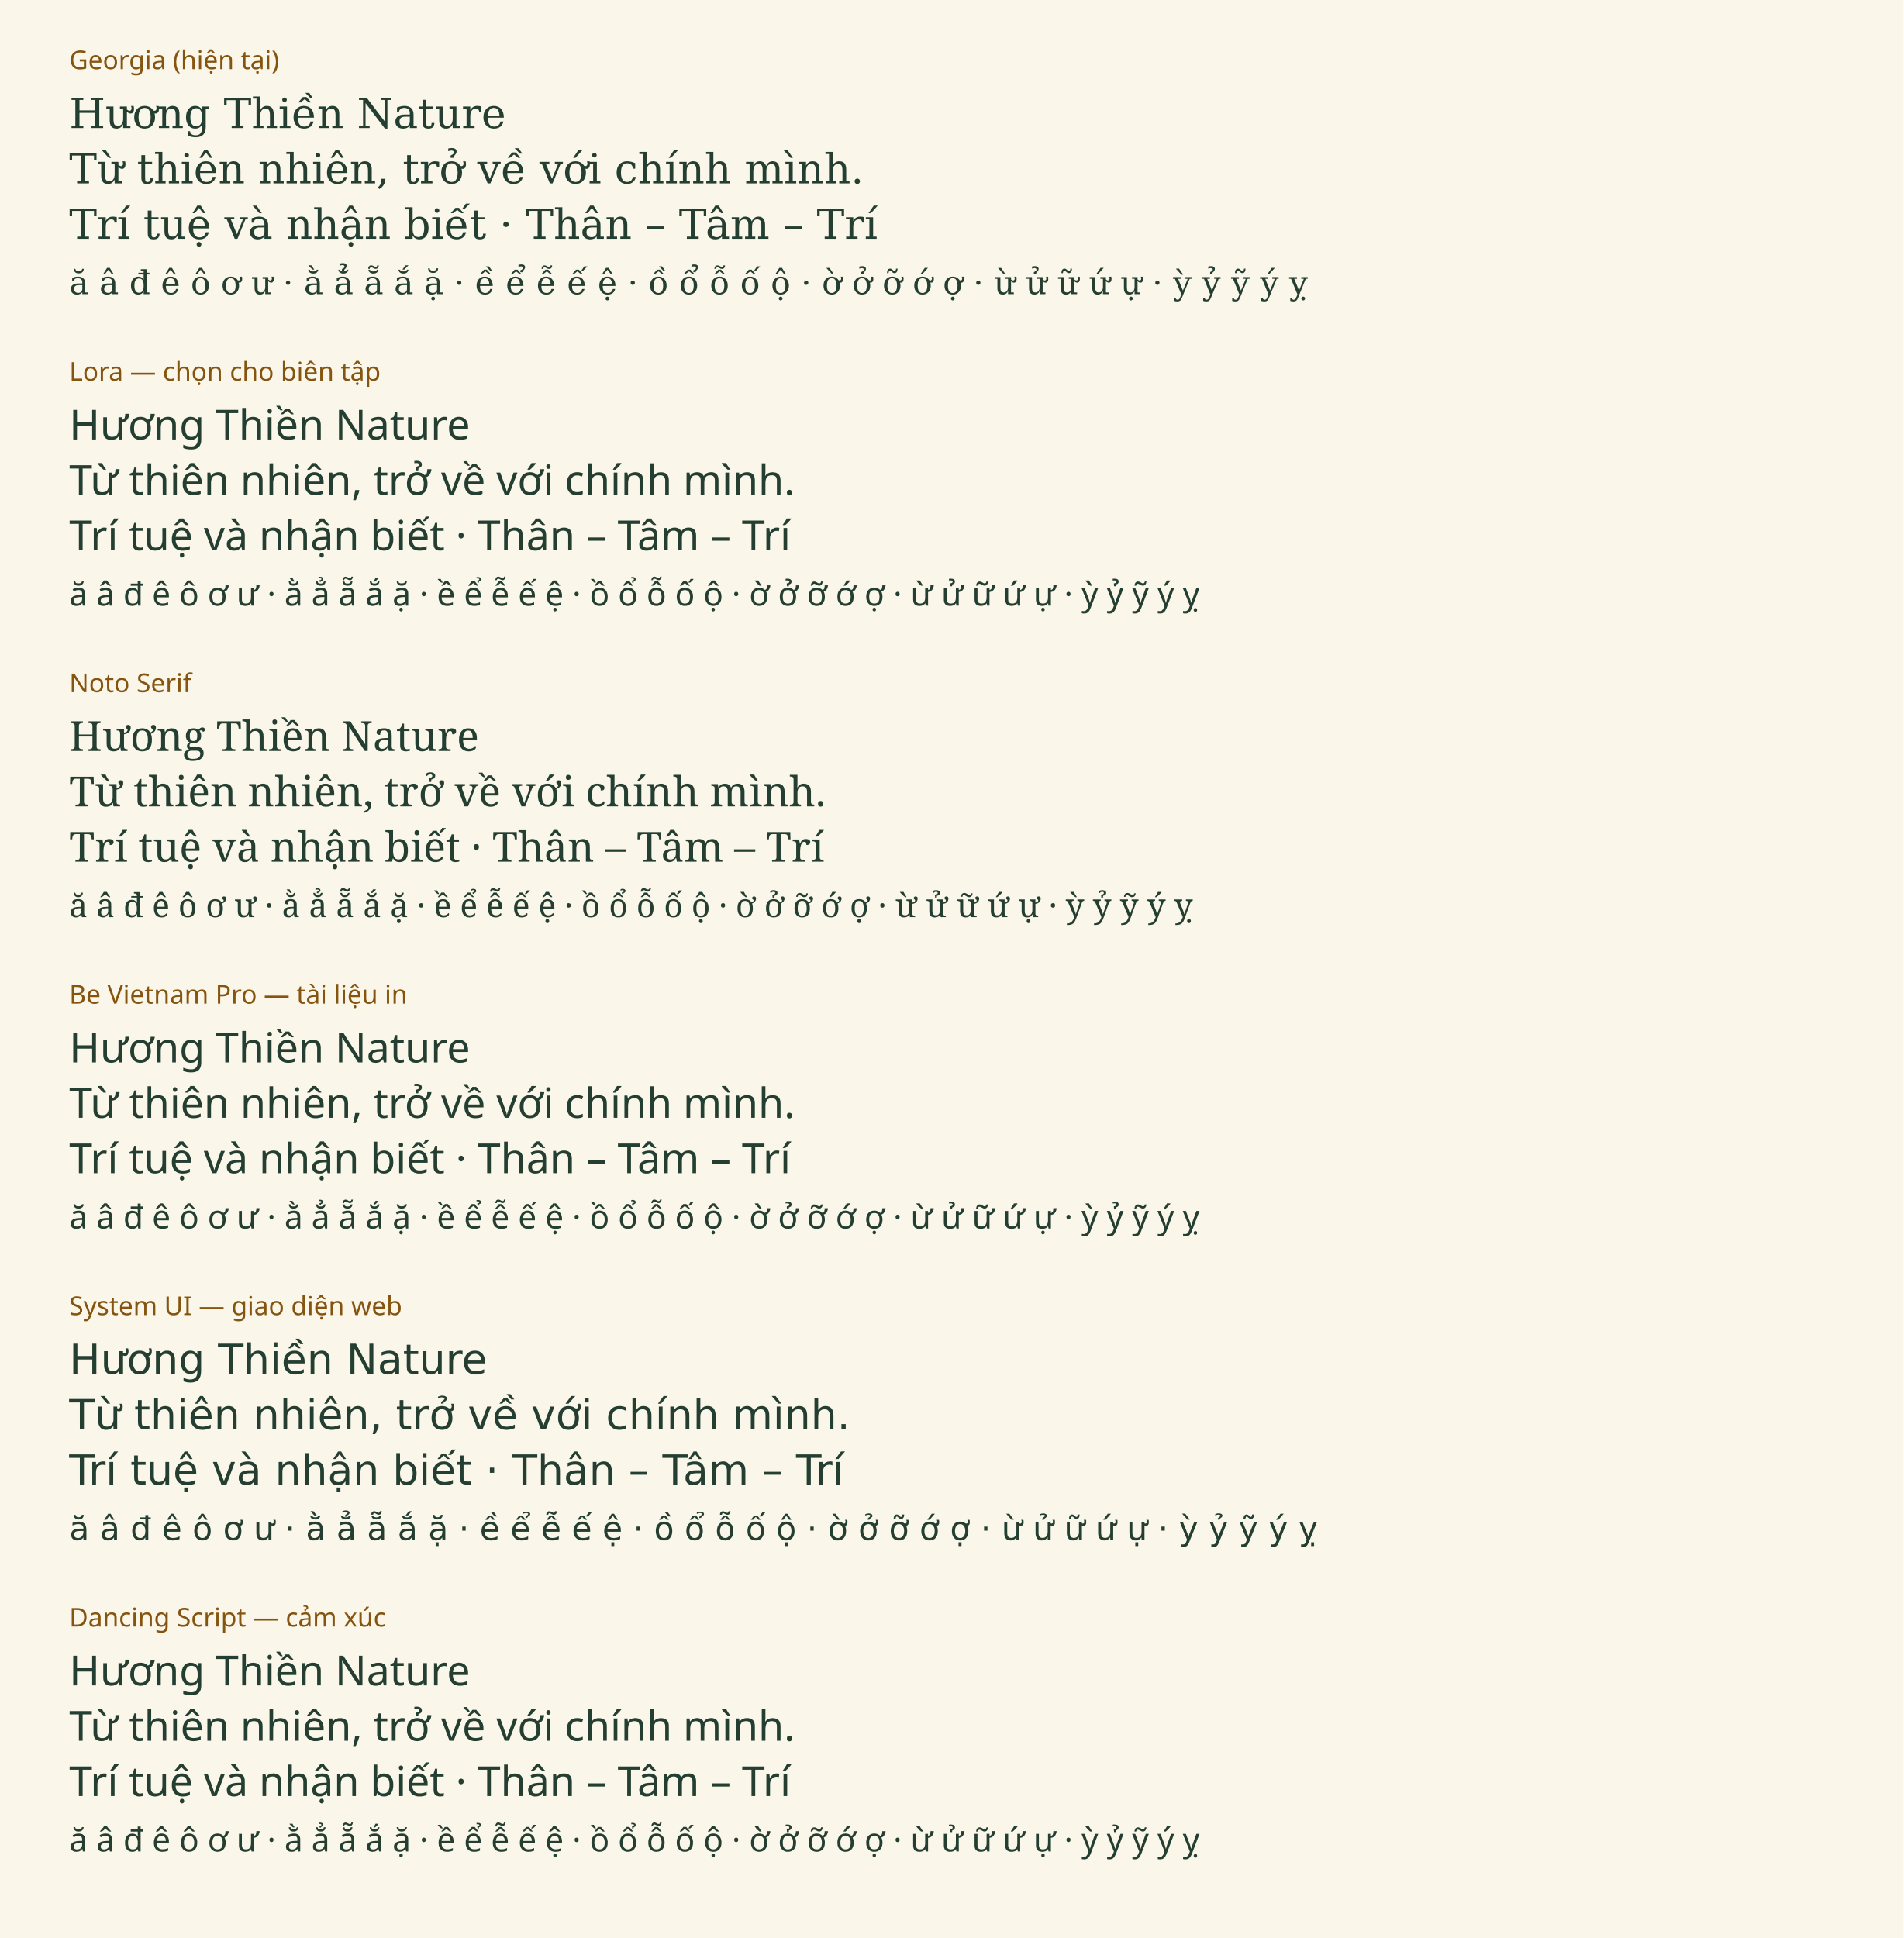
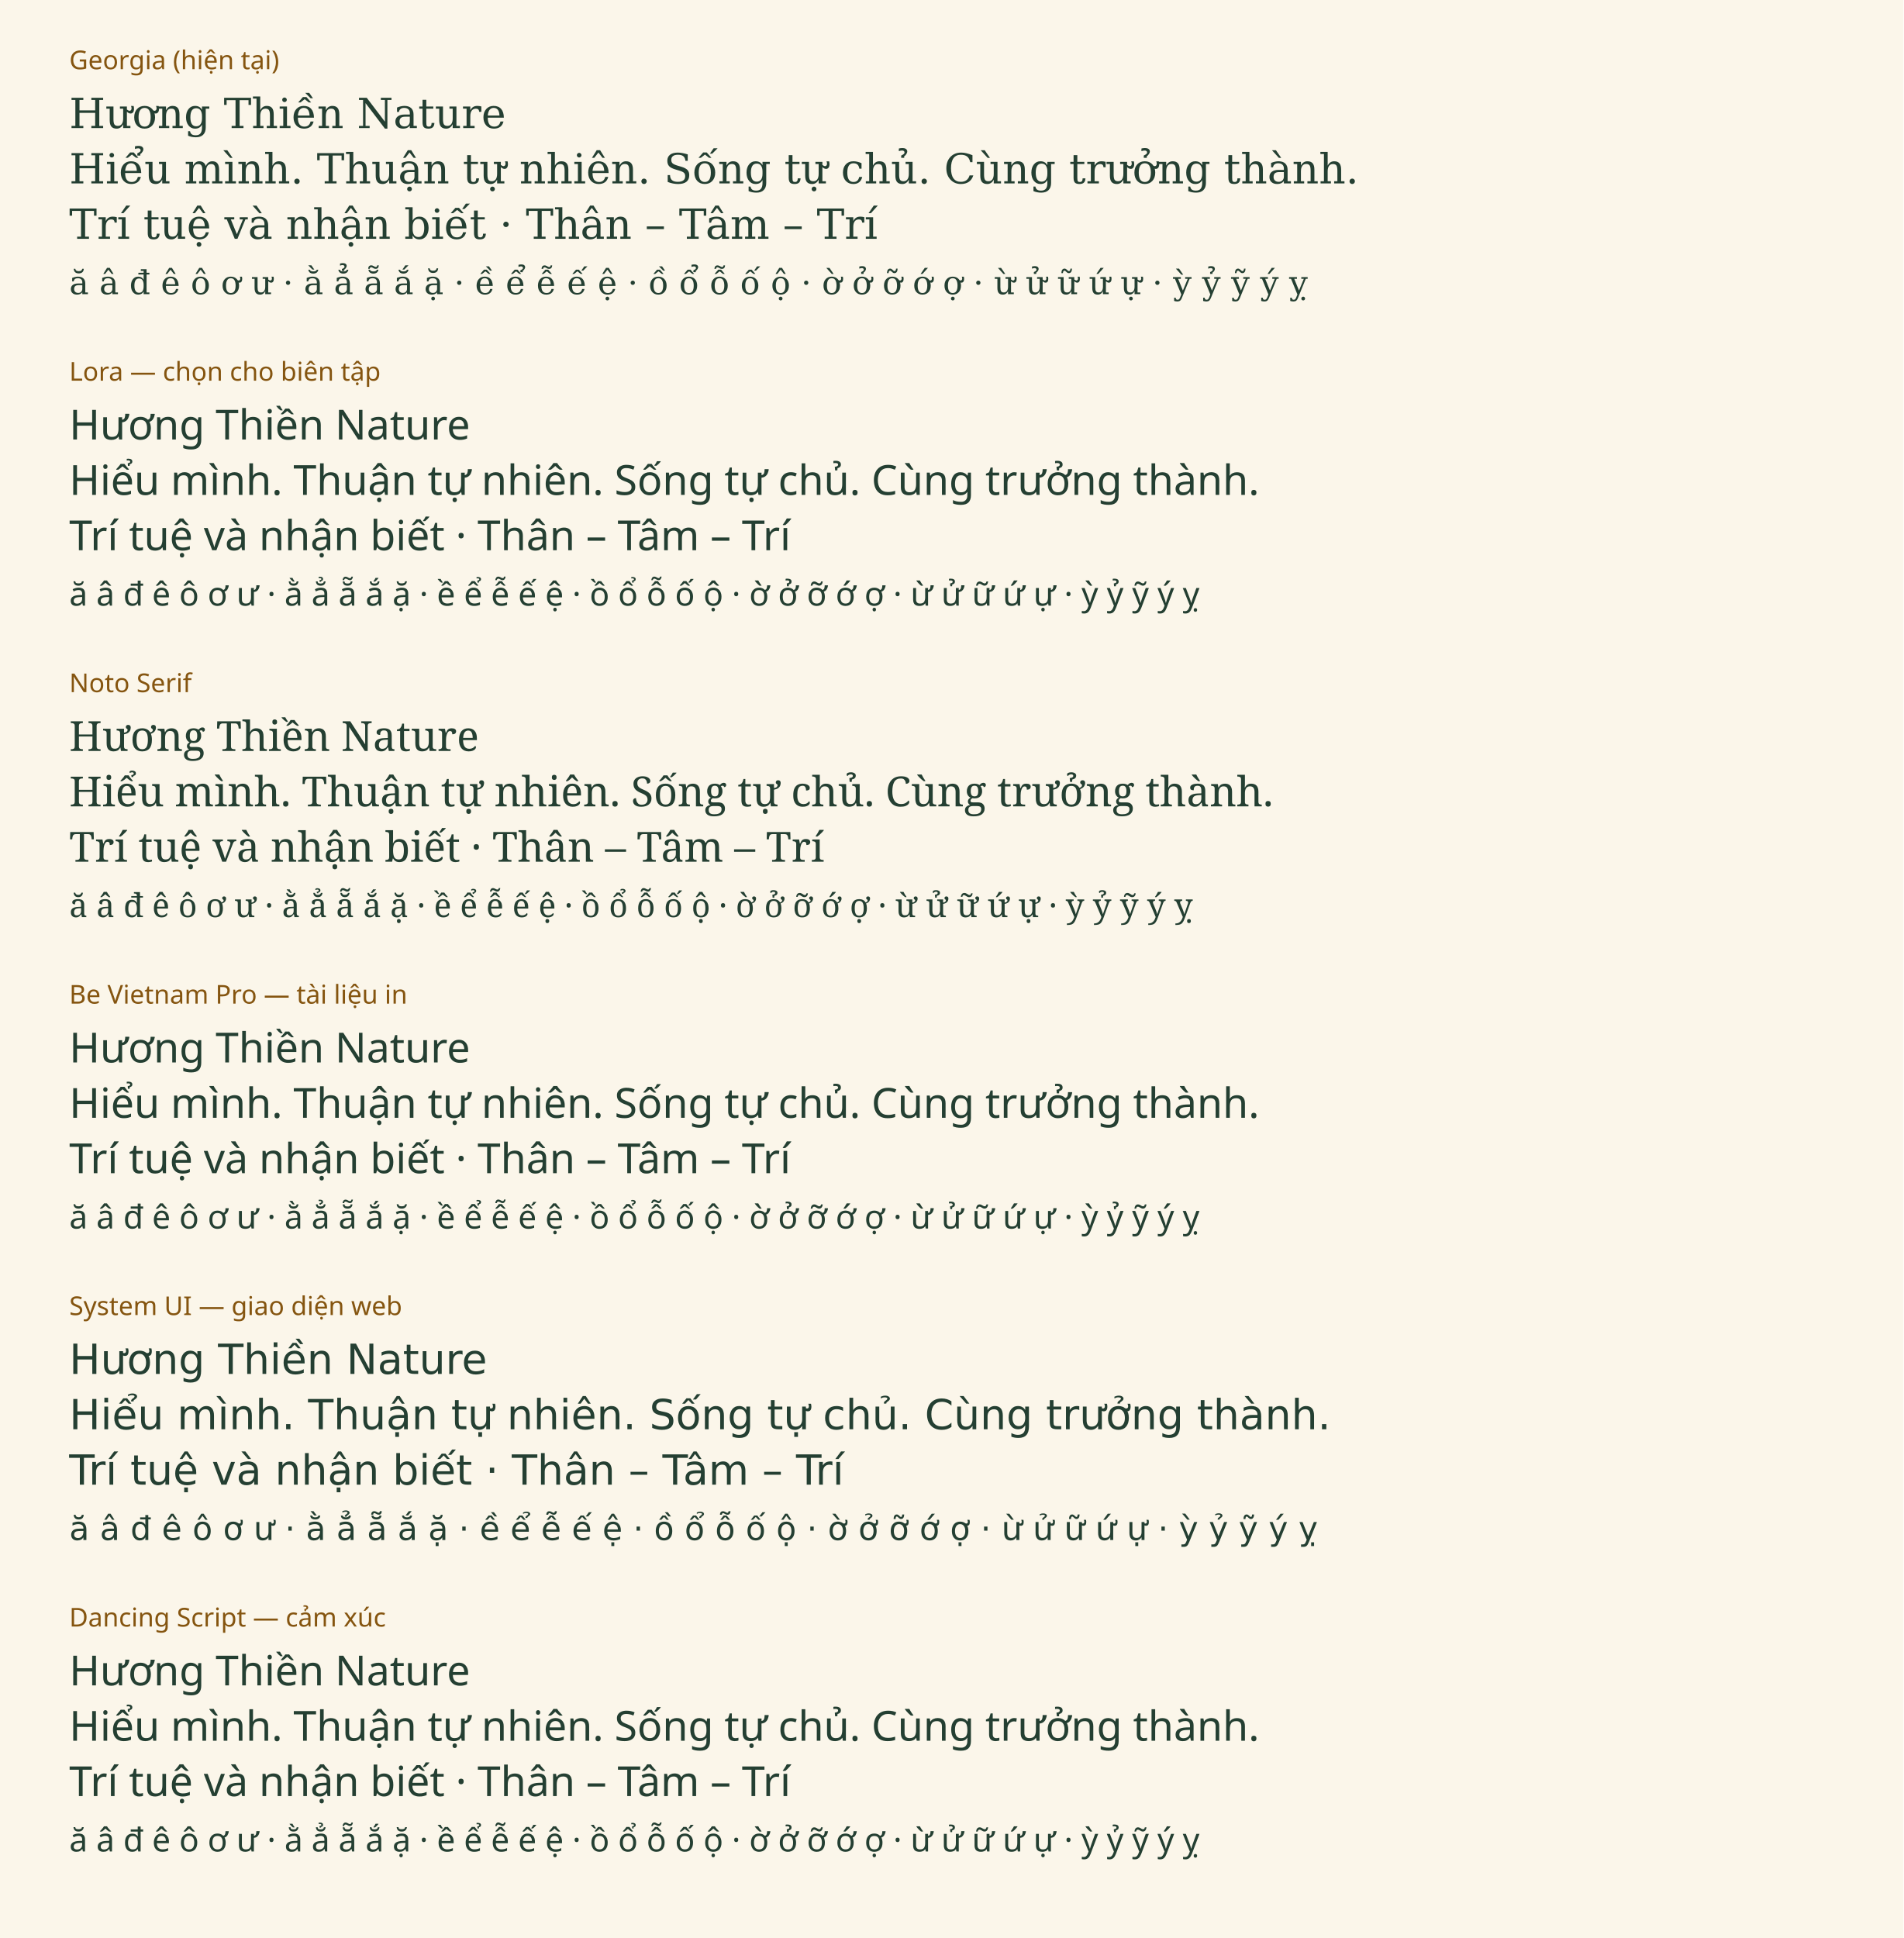
<svg xmlns="http://www.w3.org/2000/svg" width="1100" height="1120">
  <rect width="100%" height="100%" fill="#FBF6EA" />
  <text x="40" y="40" font-family="Be Vietnam Pro" font-size="15" fill="#855510">Georgia (hiện tại)</text>
  <text x="40" y="74" font-family="Georgia, DejaVu Serif" font-size="24" fill="#243F32">Hương Thiền Nature</text>
-   <text x="40" y="106" font-family="Georgia, DejaVu Serif" font-size="24" fill="#243F32">Từ thiên nhiên, trở về với chính mình.</text>
+   <text x="40" y="106" font-family="Georgia, DejaVu Serif" font-size="24" fill="#243F32">Hiểu mình. Thuận tự nhiên. Sống tự chủ. Cùng trưởng thành.</text>
  <text x="40" y="138" font-family="Georgia, DejaVu Serif" font-size="24" fill="#243F32">Trí tuệ và nhận biết · Thân – Tâm – Trí</text>
  <text x="40" y="170" font-family="Georgia, DejaVu Serif" font-size="19" fill="#243F32">ă â đ ê ô ơ ư · ằ ẳ ẵ ắ ặ · ề ể ễ ế ệ · ồ ổ ỗ ố ộ · ờ ở ỡ ớ ợ · ừ ử ữ ứ ự · ỳ ỷ ỹ ý ỵ</text>
  <text x="40" y="220" font-family="Be Vietnam Pro" font-size="15" fill="#855510">Lora — chọn cho biên tập</text>
  <text x="40" y="254" font-family="Lora" font-size="24" fill="#243F32">Hương Thiền Nature</text>
-   <text x="40" y="286" font-family="Lora" font-size="24" fill="#243F32">Từ thiên nhiên, trở về với chính mình.</text>
+   <text x="40" y="286" font-family="Lora" font-size="24" fill="#243F32">Hiểu mình. Thuận tự nhiên. Sống tự chủ. Cùng trưởng thành.</text>
  <text x="40" y="318" font-family="Lora" font-size="24" fill="#243F32">Trí tuệ và nhận biết · Thân – Tâm – Trí</text>
  <text x="40" y="350" font-family="Lora" font-size="19" fill="#243F32">ă â đ ê ô ơ ư · ằ ẳ ẵ ắ ặ · ề ể ễ ế ệ · ồ ổ ỗ ố ộ · ờ ở ỡ ớ ợ · ừ ử ữ ứ ự · ỳ ỷ ỹ ý ỵ</text>
  <text x="40" y="400" font-family="Be Vietnam Pro" font-size="15" fill="#855510">Noto Serif</text>
  <text x="40" y="434" font-family="Noto Serif, DejaVu Serif" font-size="24" fill="#243F32">Hương Thiền Nature</text>
-   <text x="40" y="466" font-family="Noto Serif, DejaVu Serif" font-size="24" fill="#243F32">Từ thiên nhiên, trở về với chính mình.</text>
+   <text x="40" y="466" font-family="Noto Serif, DejaVu Serif" font-size="24" fill="#243F32">Hiểu mình. Thuận tự nhiên. Sống tự chủ. Cùng trưởng thành.</text>
  <text x="40" y="498" font-family="Noto Serif, DejaVu Serif" font-size="24" fill="#243F32">Trí tuệ và nhận biết · Thân – Tâm – Trí</text>
  <text x="40" y="530" font-family="Noto Serif, DejaVu Serif" font-size="19" fill="#243F32">ă â đ ê ô ơ ư · ằ ẳ ẵ ắ ặ · ề ể ễ ế ệ · ồ ổ ỗ ố ộ · ờ ở ỡ ớ ợ · ừ ử ữ ứ ự · ỳ ỷ ỹ ý ỵ</text>
  <text x="40" y="580" font-family="Be Vietnam Pro" font-size="15" fill="#855510">Be Vietnam Pro — tài liệu in</text>
  <text x="40" y="614" font-family="Be Vietnam Pro" font-size="24" fill="#243F32">Hương Thiền Nature</text>
-   <text x="40" y="646" font-family="Be Vietnam Pro" font-size="24" fill="#243F32">Từ thiên nhiên, trở về với chính mình.</text>
+   <text x="40" y="646" font-family="Be Vietnam Pro" font-size="24" fill="#243F32">Hiểu mình. Thuận tự nhiên. Sống tự chủ. Cùng trưởng thành.</text>
  <text x="40" y="678" font-family="Be Vietnam Pro" font-size="24" fill="#243F32">Trí tuệ và nhận biết · Thân – Tâm – Trí</text>
  <text x="40" y="710" font-family="Be Vietnam Pro" font-size="19" fill="#243F32">ă â đ ê ô ơ ư · ằ ẳ ẵ ắ ặ · ề ể ễ ế ệ · ồ ổ ỗ ố ộ · ờ ở ỡ ớ ợ · ừ ử ữ ứ ự · ỳ ỷ ỹ ý ỵ</text>
  <text x="40" y="760" font-family="Be Vietnam Pro" font-size="15" fill="#855510">System UI — giao diện web</text>
  <text x="40" y="794" font-family="DejaVu Sans" font-size="24" fill="#243F32">Hương Thiền Nature</text>
-   <text x="40" y="826" font-family="DejaVu Sans" font-size="24" fill="#243F32">Từ thiên nhiên, trở về với chính mình.</text>
+   <text x="40" y="826" font-family="DejaVu Sans" font-size="24" fill="#243F32">Hiểu mình. Thuận tự nhiên. Sống tự chủ. Cùng trưởng thành.</text>
  <text x="40" y="858" font-family="DejaVu Sans" font-size="24" fill="#243F32">Trí tuệ và nhận biết · Thân – Tâm – Trí</text>
  <text x="40" y="890" font-family="DejaVu Sans" font-size="19" fill="#243F32">ă â đ ê ô ơ ư · ằ ẳ ẵ ắ ặ · ề ể ễ ế ệ · ồ ổ ỗ ố ộ · ờ ở ỡ ớ ợ · ừ ử ữ ứ ự · ỳ ỷ ỹ ý ỵ</text>
  <text x="40" y="940" font-family="Be Vietnam Pro" font-size="15" fill="#855510">Dancing Script — cảm xúc</text>
  <text x="40" y="974" font-family="Dancing Script" font-size="24" fill="#243F32">Hương Thiền Nature</text>
-   <text x="40" y="1006" font-family="Dancing Script" font-size="24" fill="#243F32">Từ thiên nhiên, trở về với chính mình.</text>
+   <text x="40" y="1006" font-family="Dancing Script" font-size="24" fill="#243F32">Hiểu mình. Thuận tự nhiên. Sống tự chủ. Cùng trưởng thành.</text>
  <text x="40" y="1038" font-family="Dancing Script" font-size="24" fill="#243F32">Trí tuệ và nhận biết · Thân – Tâm – Trí</text>
  <text x="40" y="1070" font-family="Dancing Script" font-size="19" fill="#243F32">ă â đ ê ô ơ ư · ằ ẳ ẵ ắ ặ · ề ể ễ ế ệ · ồ ổ ỗ ố ộ · ờ ở ỡ ớ ợ · ừ ử ữ ứ ự · ỳ ỷ ỹ ý ỵ</text>
</svg>
